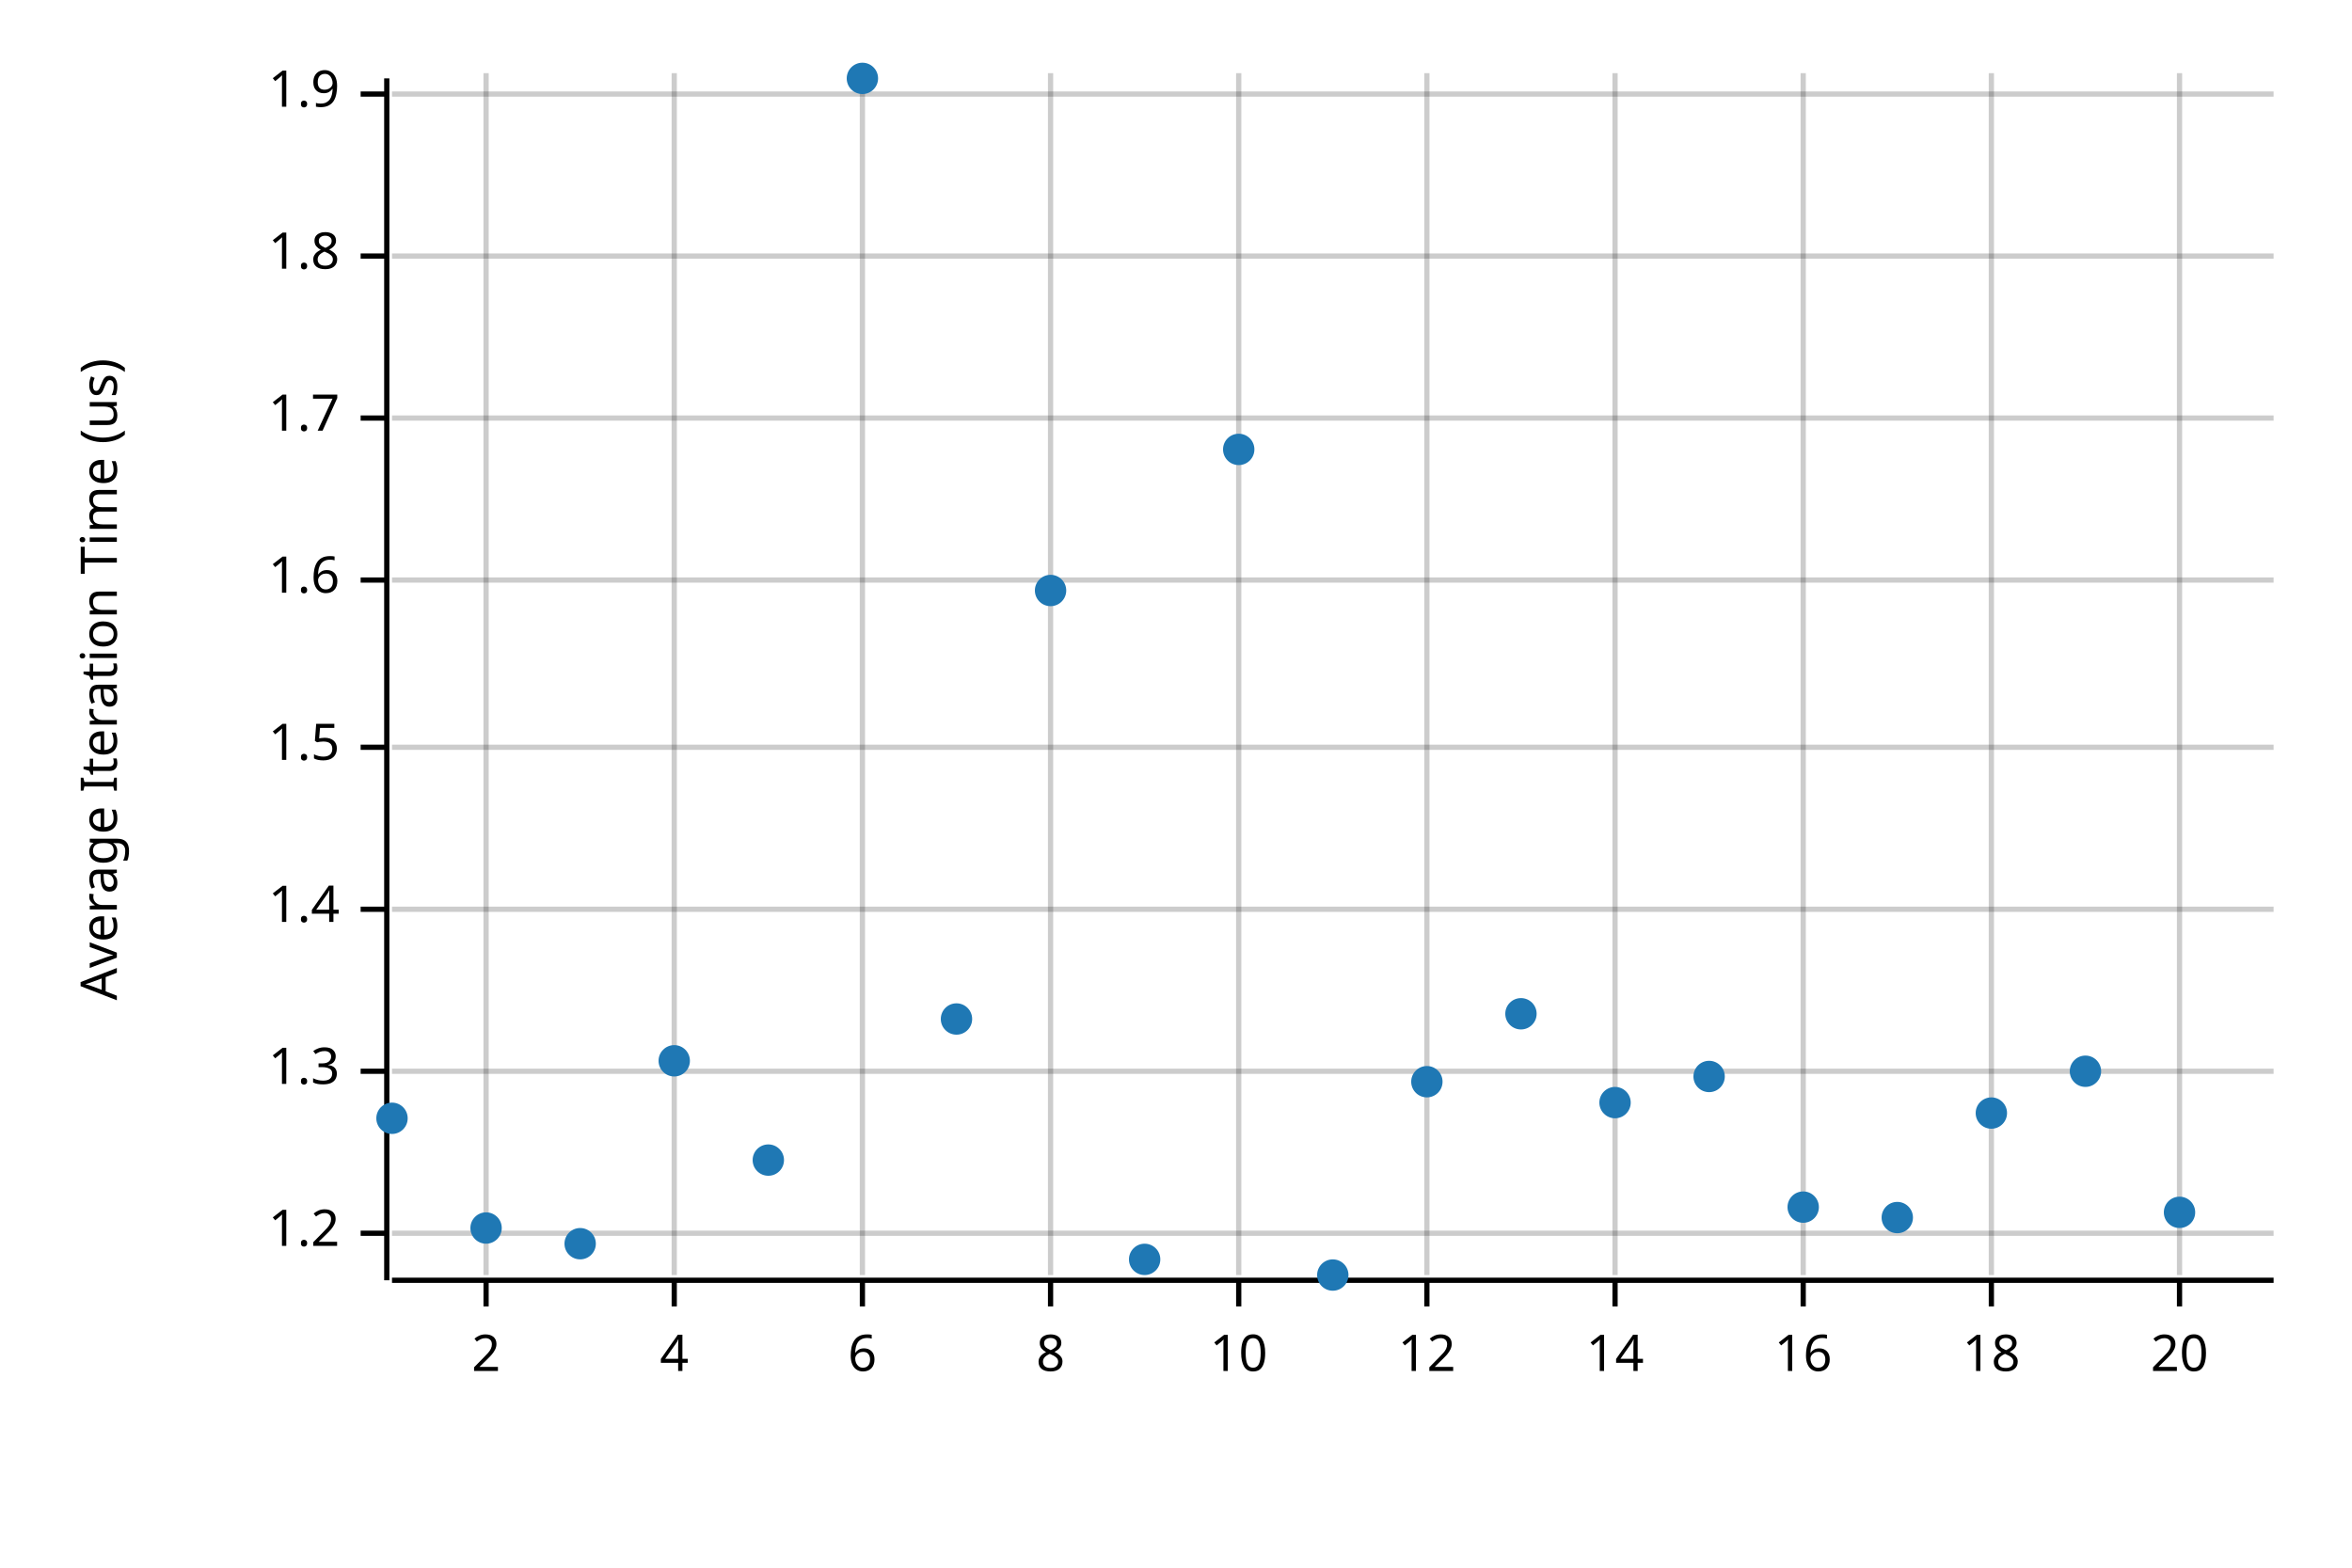
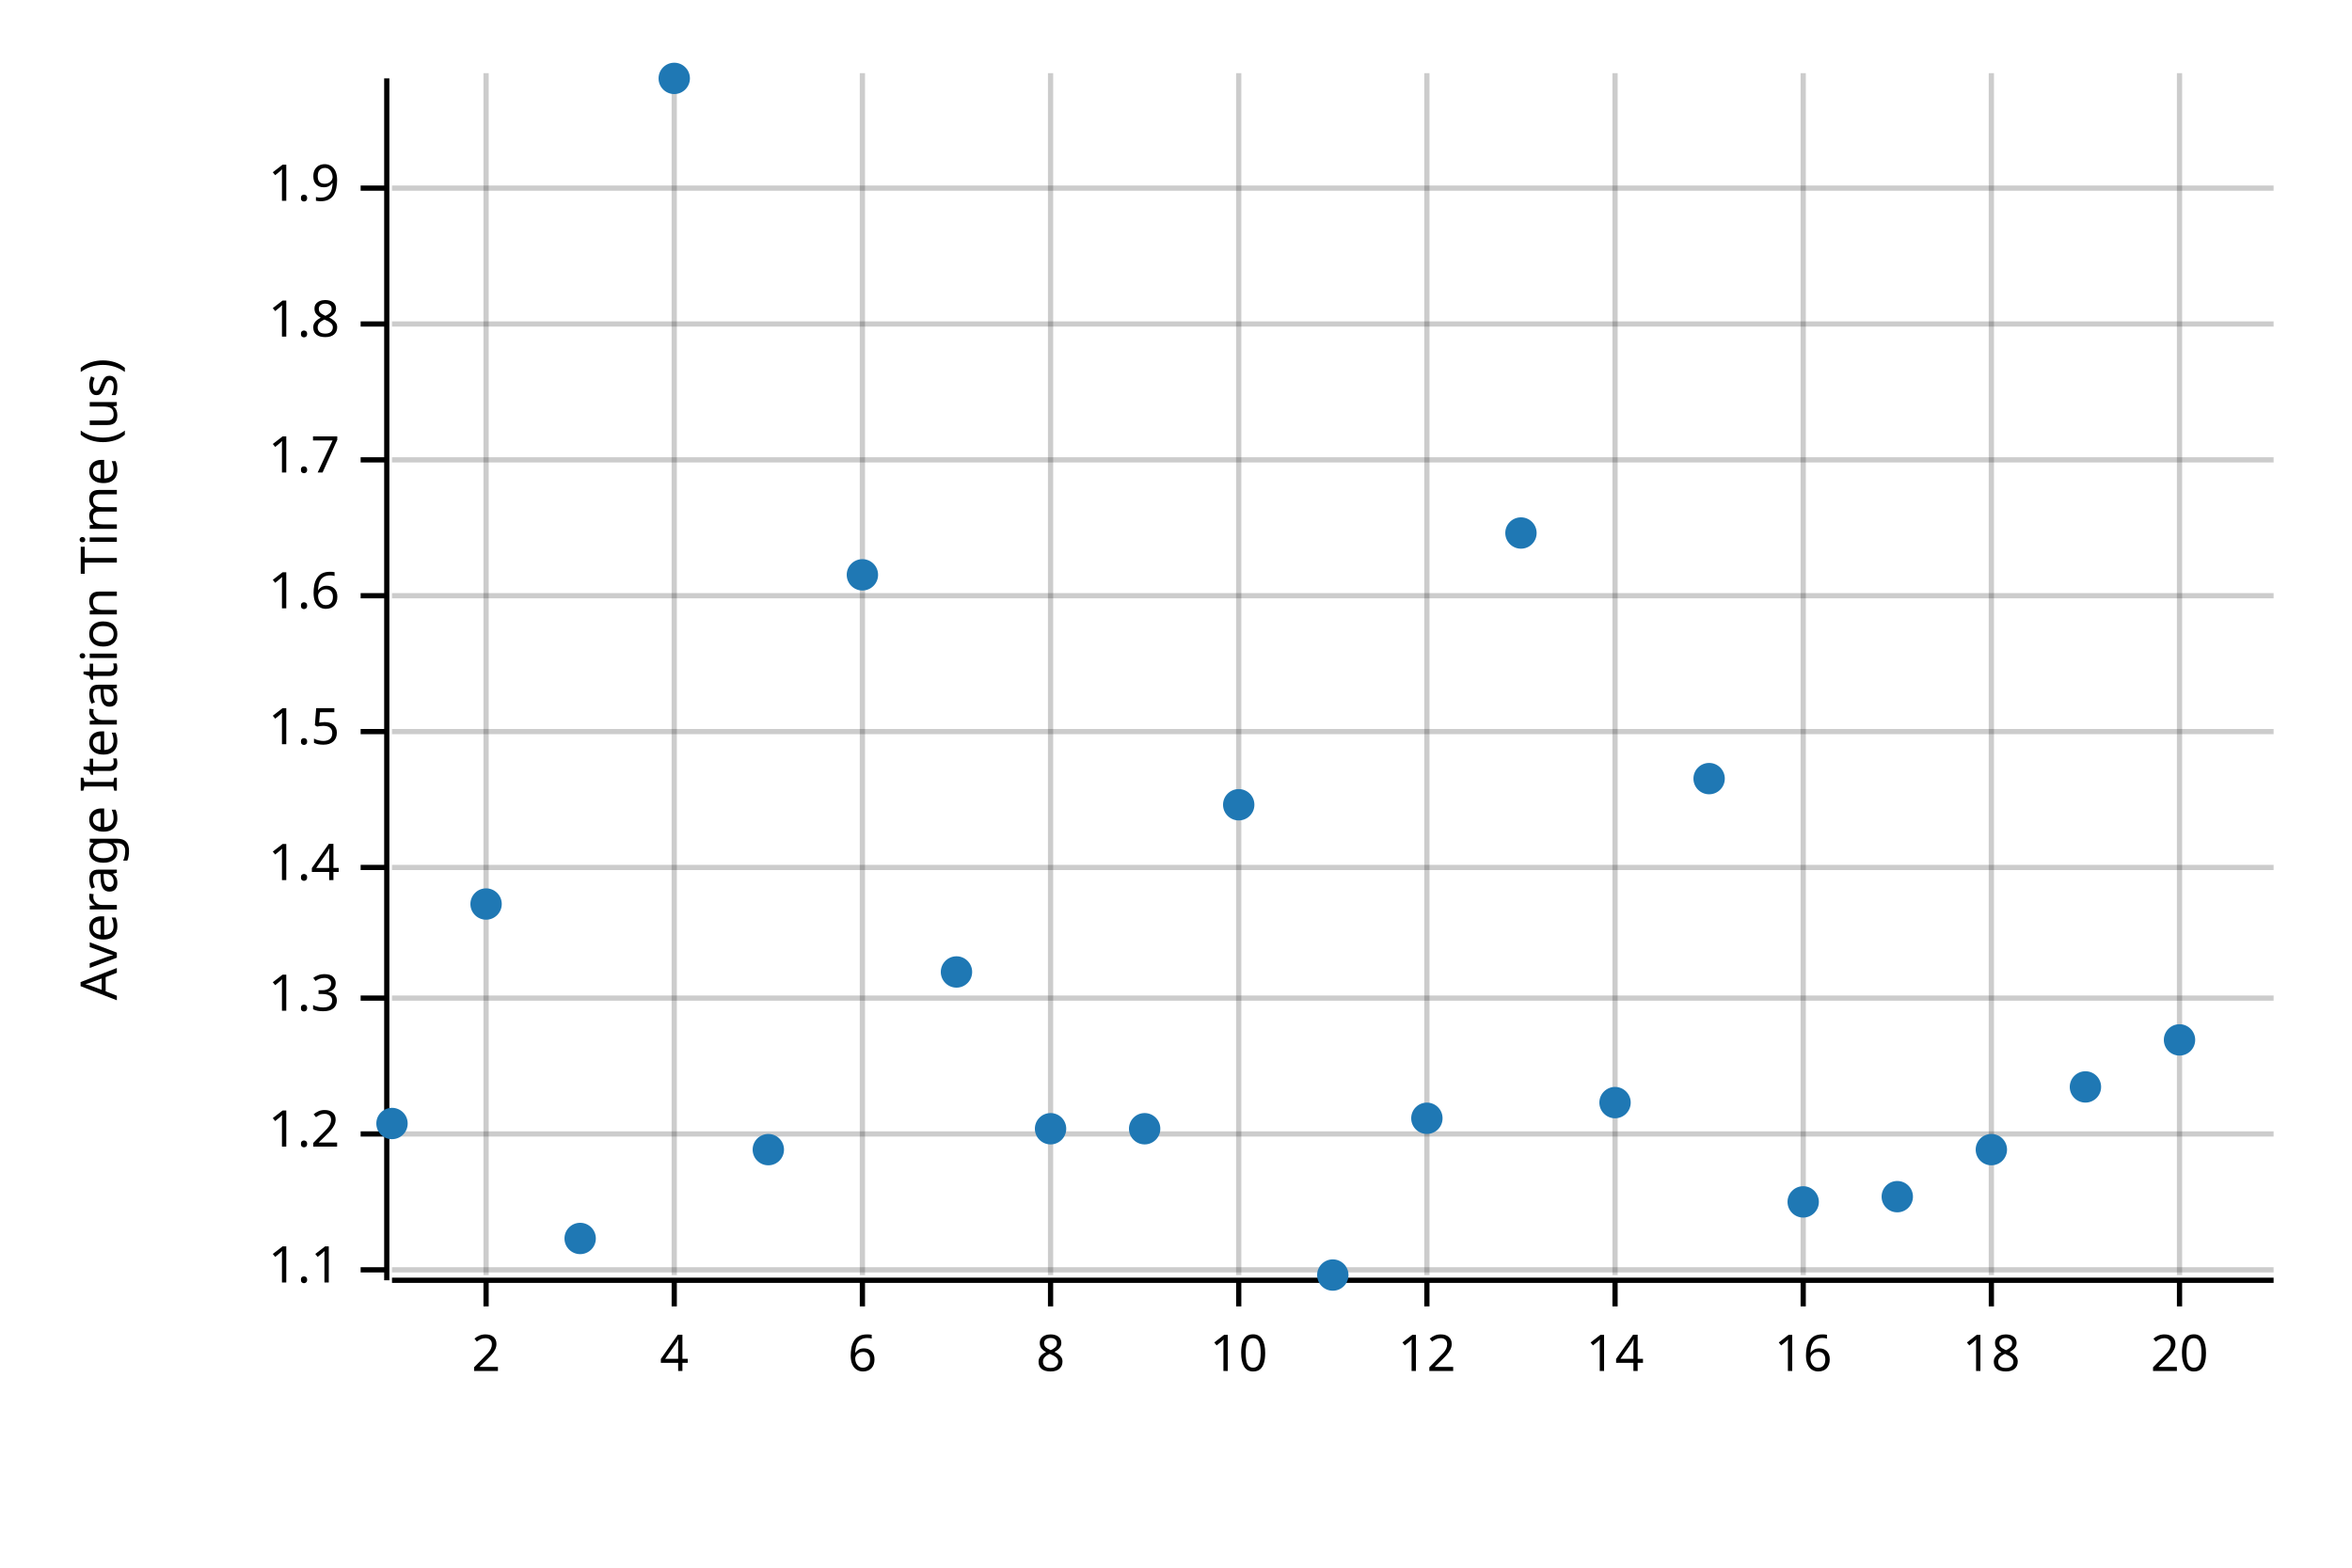
<svg xmlns="http://www.w3.org/2000/svg" width="450" height="300" viewBox="0 0 450 300">
  <text x="15" y="130" dy="0.76em" text-anchor="middle" font-family="sans-serif" font-size="9.677" opacity="1" fill="#000000" transform="rotate(270, 15, 130)">
Average Iteration Time (us)
</text>
  <line opacity="0.2" stroke="#000000" stroke-width="1" x1="93" y1="244" x2="93" y2="14" />
  <line opacity="0.2" stroke="#000000" stroke-width="1" x1="129" y1="244" x2="129" y2="14" />
  <line opacity="0.2" stroke="#000000" stroke-width="1" x1="165" y1="244" x2="165" y2="14" />
  <line opacity="0.2" stroke="#000000" stroke-width="1" x1="201" y1="244" x2="201" y2="14" />
  <line opacity="0.2" stroke="#000000" stroke-width="1" x1="237" y1="244" x2="237" y2="14" />
  <line opacity="0.2" stroke="#000000" stroke-width="1" x1="273" y1="244" x2="273" y2="14" />
  <line opacity="0.2" stroke="#000000" stroke-width="1" x1="309" y1="244" x2="309" y2="14" />
  <line opacity="0.2" stroke="#000000" stroke-width="1" x1="345" y1="244" x2="345" y2="14" />
  <line opacity="0.2" stroke="#000000" stroke-width="1" x1="381" y1="244" x2="381" y2="14" />
  <line opacity="0.2" stroke="#000000" stroke-width="1" x1="417" y1="244" x2="417" y2="14" />
-   <line opacity="0.2" stroke="#000000" stroke-width="1" x1="75" y1="236" x2="435" y2="236" />
-   <line opacity="0.2" stroke="#000000" stroke-width="1" x1="75" y1="205" x2="435" y2="205" />
-   <line opacity="0.2" stroke="#000000" stroke-width="1" x1="75" y1="174" x2="435" y2="174" />
-   <line opacity="0.2" stroke="#000000" stroke-width="1" x1="75" y1="143" x2="435" y2="143" />
-   <line opacity="0.2" stroke="#000000" stroke-width="1" x1="75" y1="111" x2="435" y2="111" />
-   <line opacity="0.2" stroke="#000000" stroke-width="1" x1="75" y1="80" x2="435" y2="80" />
-   <line opacity="0.2" stroke="#000000" stroke-width="1" x1="75" y1="49" x2="435" y2="49" />
-   <line opacity="0.2" stroke="#000000" stroke-width="1" x1="75" y1="18" x2="435" y2="18" />
+   <line opacity="0.2" stroke="#000000" stroke-width="1" x1="75" y1="243" x2="435" y2="243" />
+   <line opacity="0.2" stroke="#000000" stroke-width="1" x1="75" y1="217" x2="435" y2="217" />
+   <line opacity="0.2" stroke="#000000" stroke-width="1" x1="75" y1="191" x2="435" y2="191" />
+   <line opacity="0.2" stroke="#000000" stroke-width="1" x1="75" y1="166" x2="435" y2="166" />
+   <line opacity="0.2" stroke="#000000" stroke-width="1" x1="75" y1="140" x2="435" y2="140" />
+   <line opacity="0.2" stroke="#000000" stroke-width="1" x1="75" y1="114" x2="435" y2="114" />
+   <line opacity="0.2" stroke="#000000" stroke-width="1" x1="75" y1="88" x2="435" y2="88" />
+   <line opacity="0.2" stroke="#000000" stroke-width="1" x1="75" y1="62" x2="435" y2="62" />
+   <line opacity="0.2" stroke="#000000" stroke-width="1" x1="75" y1="36" x2="435" y2="36" />
  <polyline fill="none" opacity="1" stroke="#000000" stroke-width="1" points="74,15 74,245 " />
-   <text x="65" y="236" dy="0.5ex" text-anchor="end" font-family="sans-serif" font-size="9.677" opacity="1" fill="#000000">
+   <text x="65" y="243" dy="0.5ex" text-anchor="end" font-family="sans-serif" font-size="9.677" opacity="1" fill="#000000">
+ 1.1
+ </text>
+   <polyline fill="none" opacity="1" stroke="#000000" stroke-width="1" points="69,243 74,243 " />
+   <text x="65" y="217" dy="0.5ex" text-anchor="end" font-family="sans-serif" font-size="9.677" opacity="1" fill="#000000">
1.2
</text>
-   <polyline fill="none" opacity="1" stroke="#000000" stroke-width="1" points="69,236 74,236 " />
-   <text x="65" y="205" dy="0.5ex" text-anchor="end" font-family="sans-serif" font-size="9.677" opacity="1" fill="#000000">
+   <polyline fill="none" opacity="1" stroke="#000000" stroke-width="1" points="69,217 74,217 " />
+   <text x="65" y="191" dy="0.5ex" text-anchor="end" font-family="sans-serif" font-size="9.677" opacity="1" fill="#000000">
1.3
</text>
-   <polyline fill="none" opacity="1" stroke="#000000" stroke-width="1" points="69,205 74,205 " />
-   <text x="65" y="174" dy="0.5ex" text-anchor="end" font-family="sans-serif" font-size="9.677" opacity="1" fill="#000000">
+   <polyline fill="none" opacity="1" stroke="#000000" stroke-width="1" points="69,191 74,191 " />
+   <text x="65" y="166" dy="0.5ex" text-anchor="end" font-family="sans-serif" font-size="9.677" opacity="1" fill="#000000">
1.4
</text>
-   <polyline fill="none" opacity="1" stroke="#000000" stroke-width="1" points="69,174 74,174 " />
-   <text x="65" y="143" dy="0.5ex" text-anchor="end" font-family="sans-serif" font-size="9.677" opacity="1" fill="#000000">
+   <polyline fill="none" opacity="1" stroke="#000000" stroke-width="1" points="69,166 74,166 " />
+   <text x="65" y="140" dy="0.5ex" text-anchor="end" font-family="sans-serif" font-size="9.677" opacity="1" fill="#000000">
1.5
</text>
-   <polyline fill="none" opacity="1" stroke="#000000" stroke-width="1" points="69,143 74,143 " />
-   <text x="65" y="111" dy="0.5ex" text-anchor="end" font-family="sans-serif" font-size="9.677" opacity="1" fill="#000000">
+   <polyline fill="none" opacity="1" stroke="#000000" stroke-width="1" points="69,140 74,140 " />
+   <text x="65" y="114" dy="0.5ex" text-anchor="end" font-family="sans-serif" font-size="9.677" opacity="1" fill="#000000">
1.6
</text>
-   <polyline fill="none" opacity="1" stroke="#000000" stroke-width="1" points="69,111 74,111 " />
-   <text x="65" y="80" dy="0.5ex" text-anchor="end" font-family="sans-serif" font-size="9.677" opacity="1" fill="#000000">
+   <polyline fill="none" opacity="1" stroke="#000000" stroke-width="1" points="69,114 74,114 " />
+   <text x="65" y="88" dy="0.5ex" text-anchor="end" font-family="sans-serif" font-size="9.677" opacity="1" fill="#000000">
1.7
</text>
-   <polyline fill="none" opacity="1" stroke="#000000" stroke-width="1" points="69,80 74,80 " />
-   <text x="65" y="49" dy="0.5ex" text-anchor="end" font-family="sans-serif" font-size="9.677" opacity="1" fill="#000000">
+   <polyline fill="none" opacity="1" stroke="#000000" stroke-width="1" points="69,88 74,88 " />
+   <text x="65" y="62" dy="0.5ex" text-anchor="end" font-family="sans-serif" font-size="9.677" opacity="1" fill="#000000">
1.8
</text>
-   <polyline fill="none" opacity="1" stroke="#000000" stroke-width="1" points="69,49 74,49 " />
-   <text x="65" y="18" dy="0.5ex" text-anchor="end" font-family="sans-serif" font-size="9.677" opacity="1" fill="#000000">
+   <polyline fill="none" opacity="1" stroke="#000000" stroke-width="1" points="69,62 74,62 " />
+   <text x="65" y="36" dy="0.5ex" text-anchor="end" font-family="sans-serif" font-size="9.677" opacity="1" fill="#000000">
1.9
</text>
-   <polyline fill="none" opacity="1" stroke="#000000" stroke-width="1" points="69,18 74,18 " />
+   <polyline fill="none" opacity="1" stroke="#000000" stroke-width="1" points="69,36 74,36 " />
  <polyline fill="none" opacity="1" stroke="#000000" stroke-width="1" points="75,245 435,245 " />
  <text x="93" y="255" dy="0.76em" text-anchor="middle" font-family="sans-serif" font-size="9.677" opacity="1" fill="#000000">
2
</text>
  <polyline fill="none" opacity="1" stroke="#000000" stroke-width="1" points="93,245 93,250 " />
  <text x="129" y="255" dy="0.76em" text-anchor="middle" font-family="sans-serif" font-size="9.677" opacity="1" fill="#000000">
4
</text>
  <polyline fill="none" opacity="1" stroke="#000000" stroke-width="1" points="129,245 129,250 " />
  <text x="165" y="255" dy="0.76em" text-anchor="middle" font-family="sans-serif" font-size="9.677" opacity="1" fill="#000000">
6
</text>
  <polyline fill="none" opacity="1" stroke="#000000" stroke-width="1" points="165,245 165,250 " />
  <text x="201" y="255" dy="0.76em" text-anchor="middle" font-family="sans-serif" font-size="9.677" opacity="1" fill="#000000">
8
</text>
  <polyline fill="none" opacity="1" stroke="#000000" stroke-width="1" points="201,245 201,250 " />
  <text x="237" y="255" dy="0.76em" text-anchor="middle" font-family="sans-serif" font-size="9.677" opacity="1" fill="#000000">
10
</text>
  <polyline fill="none" opacity="1" stroke="#000000" stroke-width="1" points="237,245 237,250 " />
  <text x="273" y="255" dy="0.76em" text-anchor="middle" font-family="sans-serif" font-size="9.677" opacity="1" fill="#000000">
12
</text>
  <polyline fill="none" opacity="1" stroke="#000000" stroke-width="1" points="273,245 273,250 " />
  <text x="309" y="255" dy="0.76em" text-anchor="middle" font-family="sans-serif" font-size="9.677" opacity="1" fill="#000000">
14
</text>
  <polyline fill="none" opacity="1" stroke="#000000" stroke-width="1" points="309,245 309,250 " />
  <text x="345" y="255" dy="0.76em" text-anchor="middle" font-family="sans-serif" font-size="9.677" opacity="1" fill="#000000">
16
</text>
  <polyline fill="none" opacity="1" stroke="#000000" stroke-width="1" points="345,245 345,250 " />
  <text x="381" y="255" dy="0.76em" text-anchor="middle" font-family="sans-serif" font-size="9.677" opacity="1" fill="#000000">
18
</text>
  <polyline fill="none" opacity="1" stroke="#000000" stroke-width="1" points="381,245 381,250 " />
  <text x="417" y="255" dy="0.76em" text-anchor="middle" font-family="sans-serif" font-size="9.677" opacity="1" fill="#000000">
20
</text>
  <polyline fill="none" opacity="1" stroke="#000000" stroke-width="1" points="417,245 417,250 " />
-   <circle cx="75" cy="214" r="3" opacity="1" fill="#1F78B4" stroke="none" stroke-width="1" />
-   <circle cx="93" cy="235" r="3" opacity="1" fill="#1F78B4" stroke="none" stroke-width="1" />
-   <circle cx="111" cy="238" r="3" opacity="1" fill="#1F78B4" stroke="none" stroke-width="1" />
-   <circle cx="129" cy="203" r="3" opacity="1" fill="#1F78B4" stroke="none" stroke-width="1" />
-   <circle cx="147" cy="222" r="3" opacity="1" fill="#1F78B4" stroke="none" stroke-width="1" />
-   <circle cx="165" cy="15" r="3" opacity="1" fill="#1F78B4" stroke="none" stroke-width="1" />
-   <circle cx="183" cy="195" r="3" opacity="1" fill="#1F78B4" stroke="none" stroke-width="1" />
-   <circle cx="201" cy="113" r="3" opacity="1" fill="#1F78B4" stroke="none" stroke-width="1" />
-   <circle cx="219" cy="241" r="3" opacity="1" fill="#1F78B4" stroke="none" stroke-width="1" />
-   <circle cx="237" cy="86" r="3" opacity="1" fill="#1F78B4" stroke="none" stroke-width="1" />
+   <circle cx="75" cy="215" r="3" opacity="1" fill="#1F78B4" stroke="none" stroke-width="1" />
+   <circle cx="93" cy="173" r="3" opacity="1" fill="#1F78B4" stroke="none" stroke-width="1" />
+   <circle cx="111" cy="237" r="3" opacity="1" fill="#1F78B4" stroke="none" stroke-width="1" />
+   <circle cx="129" cy="15" r="3" opacity="1" fill="#1F78B4" stroke="none" stroke-width="1" />
+   <circle cx="147" cy="220" r="3" opacity="1" fill="#1F78B4" stroke="none" stroke-width="1" />
+   <circle cx="165" cy="110" r="3" opacity="1" fill="#1F78B4" stroke="none" stroke-width="1" />
+   <circle cx="183" cy="186" r="3" opacity="1" fill="#1F78B4" stroke="none" stroke-width="1" />
+   <circle cx="201" cy="216" r="3" opacity="1" fill="#1F78B4" stroke="none" stroke-width="1" />
+   <circle cx="219" cy="216" r="3" opacity="1" fill="#1F78B4" stroke="none" stroke-width="1" />
+   <circle cx="237" cy="154" r="3" opacity="1" fill="#1F78B4" stroke="none" stroke-width="1" />
  <circle cx="255" cy="244" r="3" opacity="1" fill="#1F78B4" stroke="none" stroke-width="1" />
-   <circle cx="273" cy="207" r="3" opacity="1" fill="#1F78B4" stroke="none" stroke-width="1" />
-   <circle cx="291" cy="194" r="3" opacity="1" fill="#1F78B4" stroke="none" stroke-width="1" />
+   <circle cx="273" cy="214" r="3" opacity="1" fill="#1F78B4" stroke="none" stroke-width="1" />
+   <circle cx="291" cy="102" r="3" opacity="1" fill="#1F78B4" stroke="none" stroke-width="1" />
  <circle cx="309" cy="211" r="3" opacity="1" fill="#1F78B4" stroke="none" stroke-width="1" />
-   <circle cx="327" cy="206" r="3" opacity="1" fill="#1F78B4" stroke="none" stroke-width="1" />
-   <circle cx="345" cy="231" r="3" opacity="1" fill="#1F78B4" stroke="none" stroke-width="1" />
-   <circle cx="363" cy="233" r="3" opacity="1" fill="#1F78B4" stroke="none" stroke-width="1" />
-   <circle cx="381" cy="213" r="3" opacity="1" fill="#1F78B4" stroke="none" stroke-width="1" />
-   <circle cx="399" cy="205" r="3" opacity="1" fill="#1F78B4" stroke="none" stroke-width="1" />
-   <circle cx="417" cy="232" r="3" opacity="1" fill="#1F78B4" stroke="none" stroke-width="1" />
+   <circle cx="327" cy="149" r="3" opacity="1" fill="#1F78B4" stroke="none" stroke-width="1" />
+   <circle cx="345" cy="230" r="3" opacity="1" fill="#1F78B4" stroke="none" stroke-width="1" />
+   <circle cx="363" cy="229" r="3" opacity="1" fill="#1F78B4" stroke="none" stroke-width="1" />
+   <circle cx="381" cy="220" r="3" opacity="1" fill="#1F78B4" stroke="none" stroke-width="1" />
+   <circle cx="399" cy="208" r="3" opacity="1" fill="#1F78B4" stroke="none" stroke-width="1" />
+   <circle cx="417" cy="199" r="3" opacity="1" fill="#1F78B4" stroke="none" stroke-width="1" />
</svg>
